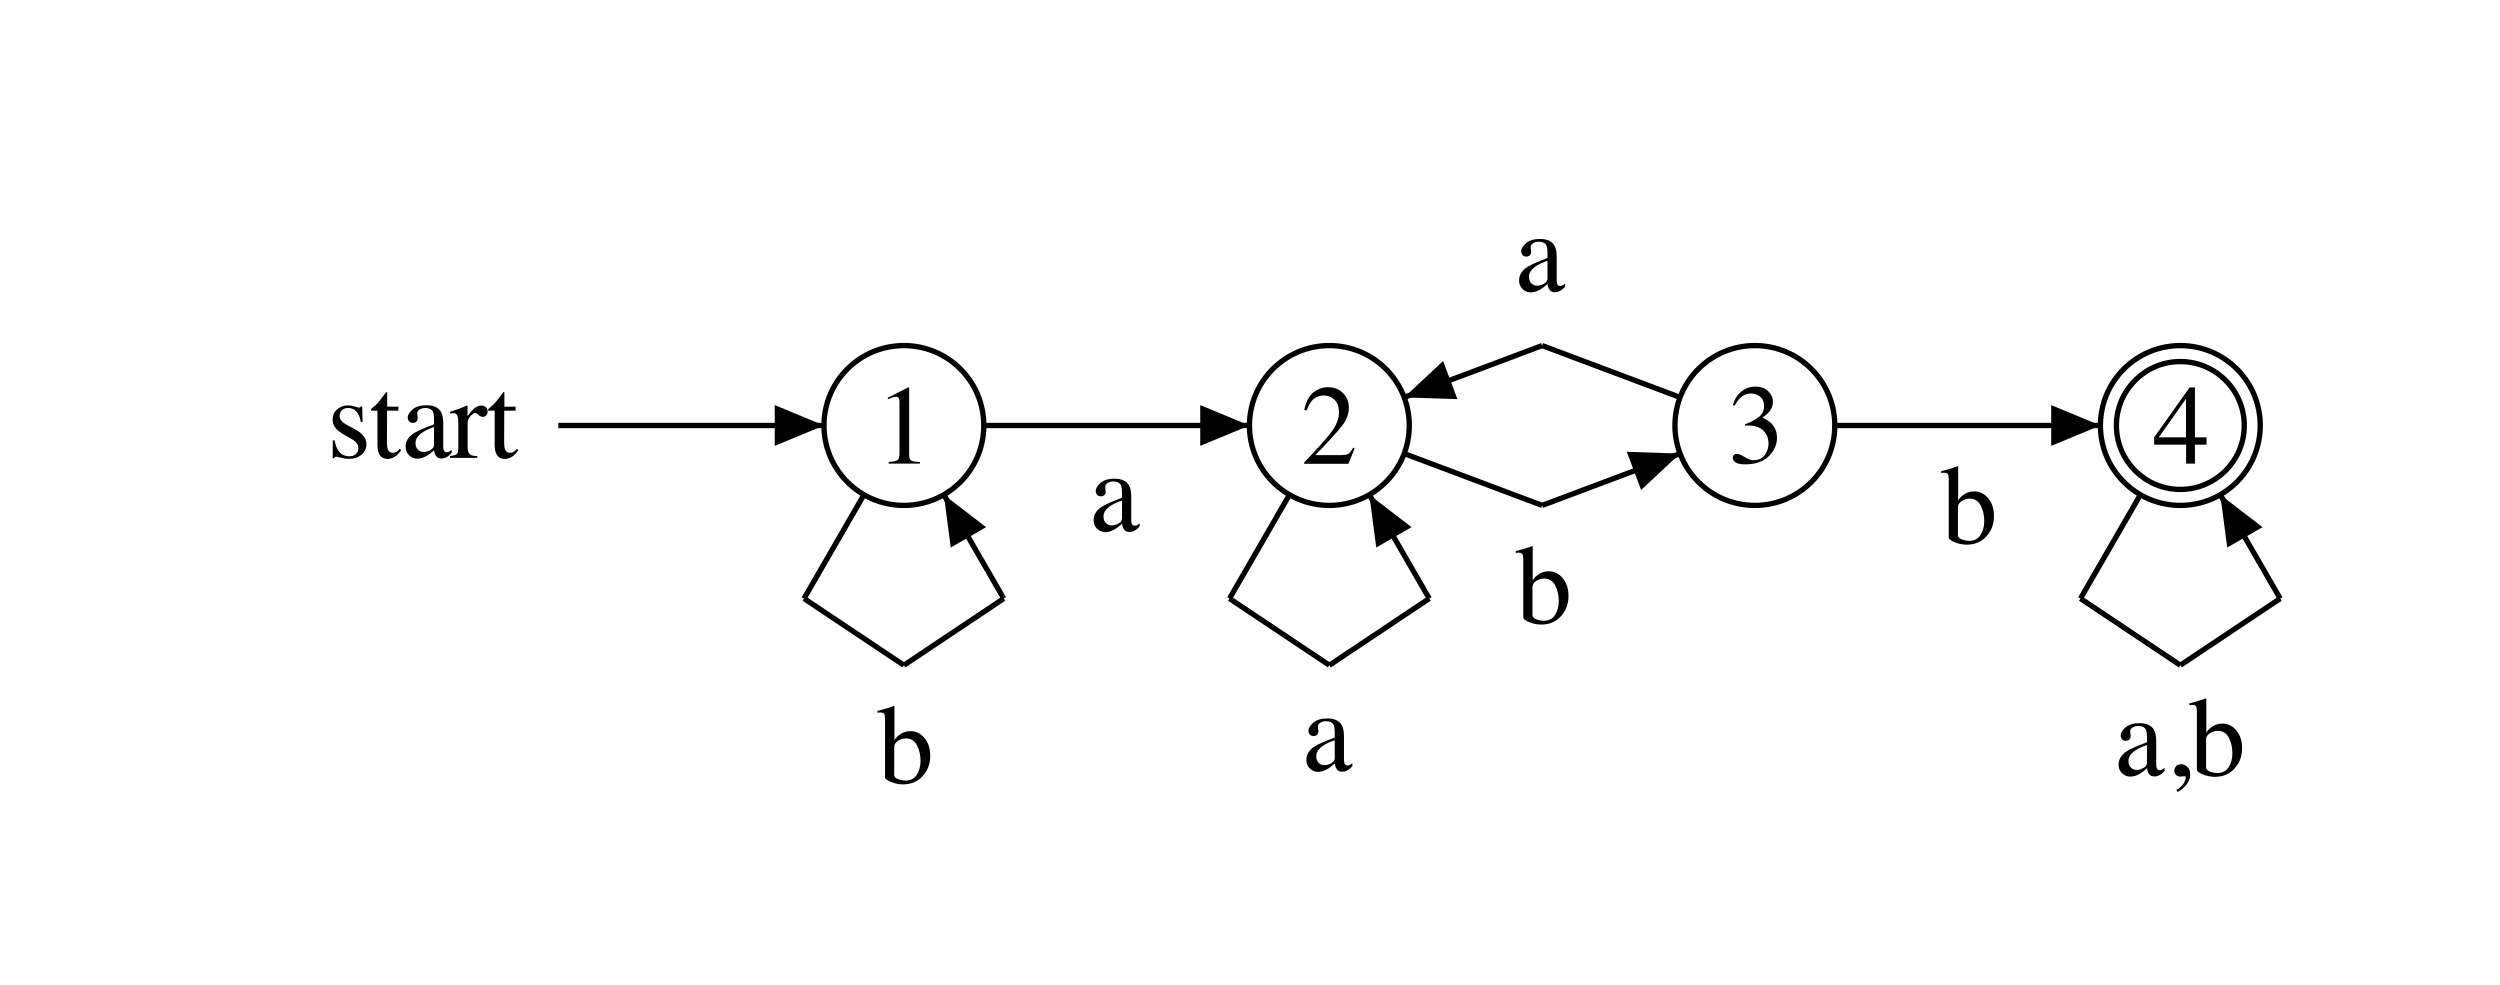
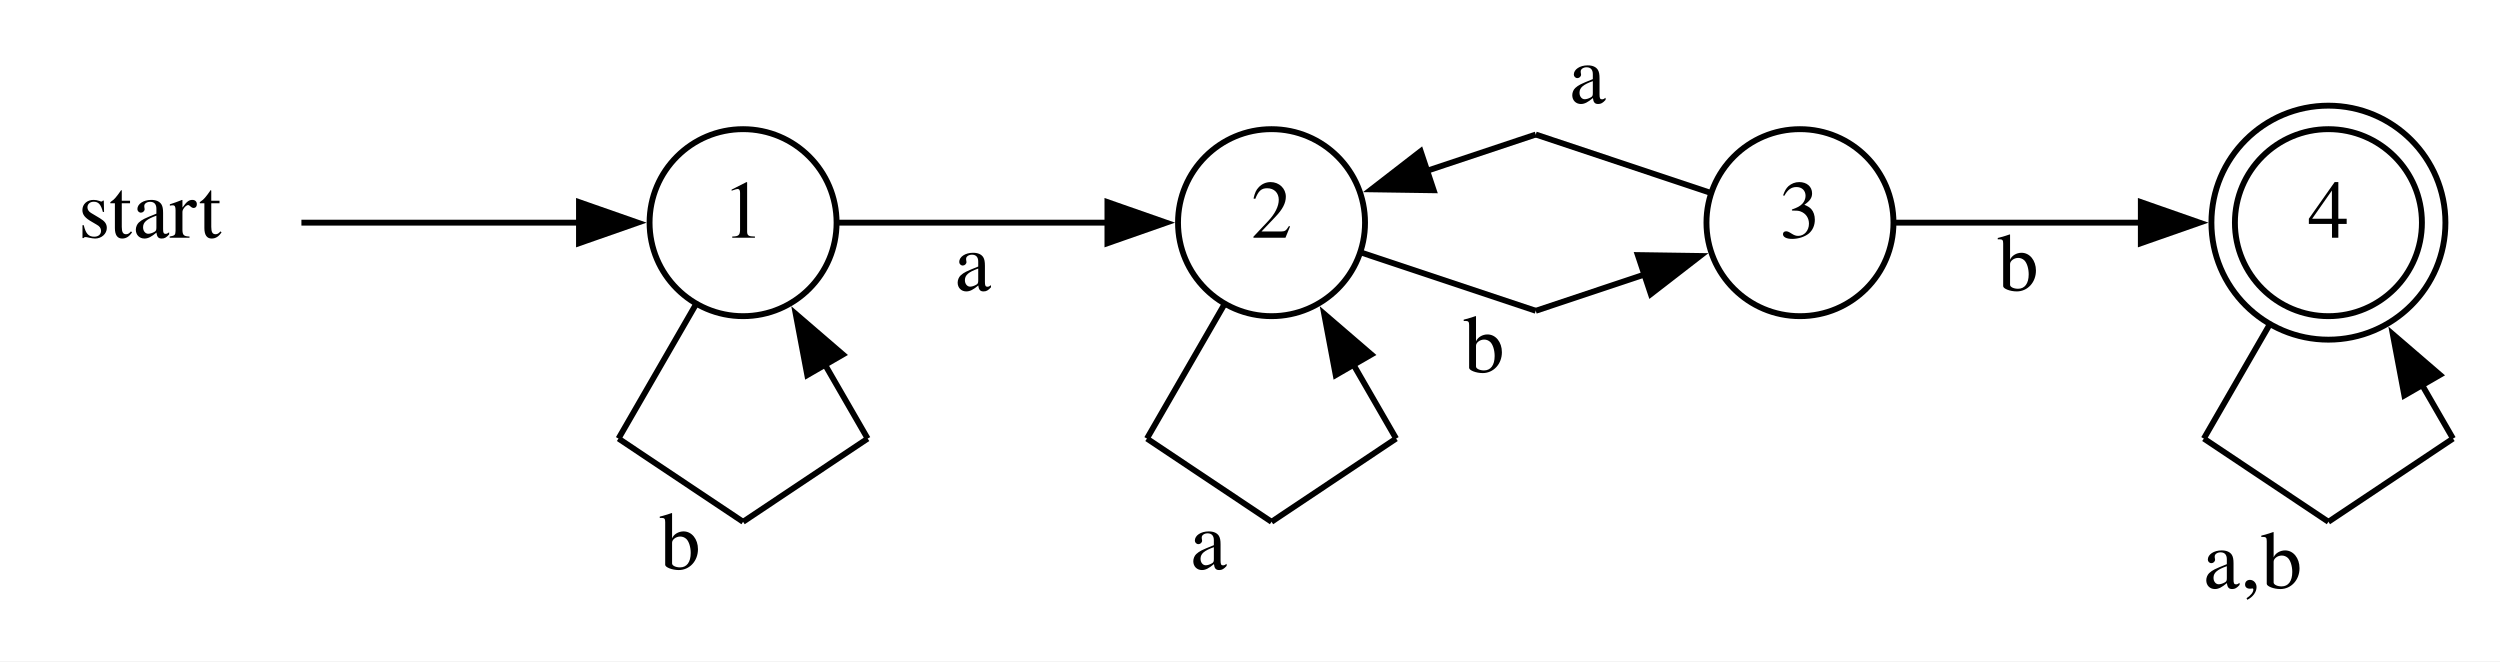
- <svg xmlns="http://www.w3.org/2000/svg" xmlns:xlink="http://www.w3.org/1999/xlink" width="469.259" height="184.865" viewBox="0 0 469.259 184.865">
-   <defs>
-     <g>
-       <g id="glyph-0-0">
-         <path d="M 1.105 -3.281 L 1.449 -3.281 C 1.609 -2.488 1.824 -1.883 2.094 -1.457 C 2.578 -0.68 3.293 -0.293 4.23 -0.293 C 4.75 -0.293 5.16 -0.438 5.465 -0.723 C 5.766 -1.012 5.918 -1.387 5.918 -1.844 C 5.918 -2.137 5.828 -2.418 5.656 -2.688 C 5.484 -2.957 5.176 -3.223 4.738 -3.48 L 3.574 -4.145 C 2.719 -4.605 2.09 -5.066 1.688 -5.531 C 1.285 -5.996 1.082 -6.547 1.082 -7.176 C 1.082 -7.953 1.359 -8.594 1.918 -9.094 C 2.473 -9.594 3.172 -9.844 4.012 -9.844 C 4.379 -9.844 4.781 -9.773 5.223 -9.637 C 5.664 -9.496 5.914 -9.426 5.969 -9.426 C 6.094 -9.426 6.184 -9.445 6.238 -9.48 C 6.293 -9.516 6.344 -9.57 6.387 -9.645 L 6.637 -9.645 L 6.707 -6.738 L 6.387 -6.738 C 6.246 -7.414 6.059 -7.938 5.824 -8.312 C 5.395 -9.008 4.77 -9.355 3.957 -9.355 C 3.473 -9.355 3.09 -9.203 2.812 -8.906 C 2.535 -8.609 2.395 -8.258 2.395 -7.855 C 2.395 -7.215 2.875 -6.645 3.832 -6.145 L 5.207 -5.406 C 6.688 -4.602 7.426 -3.664 7.426 -2.594 C 7.426 -1.773 7.121 -1.105 6.504 -0.582 C 5.891 -0.062 5.086 0.199 4.094 0.199 C 3.676 0.199 3.203 0.129 2.676 -0.012 C 2.148 -0.148 1.836 -0.219 1.738 -0.219 C 1.656 -0.219 1.582 -0.188 1.52 -0.129 C 1.457 -0.07 1.41 0 1.375 0.082 L 1.105 0.082 Z M 1.105 -3.281 " />
-       </g>
-       <g id="glyph-0-1">
-         <path d="M 5.426 -9.605 L 5.426 -8.855 L 3.301 -8.855 L 3.281 -2.855 C 3.281 -2.328 3.328 -1.926 3.418 -1.656 C 3.582 -1.176 3.91 -0.938 4.395 -0.938 C 4.645 -0.938 4.863 -0.996 5.047 -1.113 C 5.23 -1.23 5.441 -1.422 5.676 -1.676 L 5.949 -1.449 L 5.719 -1.137 C 5.359 -0.648 4.977 -0.305 4.574 -0.105 C 4.172 0.098 3.781 0.199 3.406 0.199 C 2.586 0.199 2.031 -0.168 1.738 -0.895 C 1.578 -1.293 1.5 -1.84 1.5 -2.543 L 1.5 -8.855 L 0.363 -8.855 C 0.328 -8.875 0.305 -8.895 0.285 -8.918 C 0.27 -8.938 0.262 -8.965 0.262 -9 C 0.262 -9.07 0.277 -9.125 0.309 -9.16 C 0.34 -9.199 0.438 -9.289 0.605 -9.426 C 1.082 -9.824 1.43 -10.145 1.641 -10.391 C 1.852 -10.637 2.352 -11.289 3.137 -12.344 C 3.227 -12.344 3.281 -12.336 3.297 -12.324 C 3.312 -12.309 3.324 -12.258 3.324 -12.168 L 3.324 -9.605 Z M 5.426 -9.605 " />
-       </g>
-       <g id="glyph-0-2">
-         <path d="M 6.113 -5.77 C 5.316 -5.508 4.656 -5.215 4.137 -4.895 C 3.137 -4.277 2.637 -3.578 2.637 -2.793 C 2.637 -2.16 2.844 -1.695 3.262 -1.395 C 3.531 -1.199 3.832 -1.105 4.168 -1.105 C 4.625 -1.105 5.062 -1.234 5.484 -1.488 C 5.906 -1.746 6.113 -2.074 6.113 -2.469 Z M 0.781 -2.074 C 0.781 -3.082 1.285 -3.922 2.293 -4.594 C 2.93 -5.012 4.203 -5.578 6.113 -6.293 L 6.113 -7.176 C 6.113 -7.887 6.047 -8.379 5.906 -8.656 C 5.672 -9.121 5.18 -9.355 4.438 -9.355 C 4.082 -9.355 3.746 -9.266 3.426 -9.082 C 3.105 -8.895 2.949 -8.641 2.949 -8.312 C 2.949 -8.23 2.965 -8.09 3 -7.891 C 3.035 -7.691 3.051 -7.566 3.051 -7.512 C 3.051 -7.121 2.922 -6.852 2.668 -6.699 C 2.52 -6.609 2.348 -6.562 2.145 -6.562 C 1.832 -6.562 1.594 -6.664 1.426 -6.871 C 1.262 -7.074 1.176 -7.301 1.176 -7.551 C 1.176 -8.039 1.477 -8.547 2.078 -9.078 C 2.68 -9.609 3.559 -9.875 4.719 -9.875 C 6.066 -9.875 6.98 -9.438 7.457 -8.562 C 7.715 -8.082 7.844 -7.387 7.844 -6.469 L 7.844 -2.293 C 7.844 -1.891 7.871 -1.609 7.926 -1.457 C 8.016 -1.188 8.203 -1.051 8.488 -1.051 C 8.648 -1.051 8.781 -1.078 8.887 -1.125 C 8.988 -1.172 9.172 -1.293 9.426 -1.48 L 9.426 -0.938 C 9.203 -0.668 8.965 -0.445 8.707 -0.27 C 8.32 -0.008 7.922 0.125 7.52 0.125 C 7.047 0.125 6.707 -0.027 6.496 -0.332 C 6.285 -0.637 6.168 -1.004 6.145 -1.426 C 5.617 -0.969 5.168 -0.629 4.793 -0.406 C 4.16 -0.031 3.559 0.156 2.988 0.156 C 2.391 0.156 1.875 -0.055 1.438 -0.473 C 1 -0.895 0.781 -1.426 0.781 -2.074 Z M 0.781 -2.074 " />
-       </g>
-       <g id="glyph-0-3">
-         <path d="M 0.094 -0.344 C 0.734 -0.398 1.156 -0.512 1.363 -0.684 C 1.574 -0.852 1.676 -1.215 1.676 -1.77 L 1.676 -6.469 C 1.676 -7.156 1.613 -7.648 1.484 -7.941 C 1.355 -8.238 1.121 -8.387 0.781 -8.387 C 0.711 -8.387 0.621 -8.375 0.504 -8.359 C 0.391 -8.344 0.27 -8.32 0.145 -8.293 L 0.145 -8.637 C 0.543 -8.773 0.949 -8.918 1.363 -9.062 C 1.781 -9.207 2.07 -9.312 2.23 -9.375 C 2.578 -9.508 2.934 -9.656 3.301 -9.824 C 3.352 -9.824 3.379 -9.805 3.391 -9.77 C 3.402 -9.734 3.406 -9.664 3.406 -9.551 L 3.406 -7.844 C 3.852 -8.461 4.281 -8.945 4.691 -9.293 C 5.105 -9.641 5.535 -9.812 5.98 -9.812 C 6.332 -9.812 6.621 -9.707 6.844 -9.496 C 7.066 -9.285 7.176 -9.016 7.176 -8.699 C 7.176 -8.414 7.094 -8.172 6.922 -7.98 C 6.75 -7.785 6.539 -7.688 6.281 -7.688 C 6.016 -7.688 5.75 -7.809 5.484 -8.051 C 5.219 -8.293 5.008 -8.418 4.855 -8.418 C 4.613 -8.418 4.312 -8.219 3.957 -7.828 C 3.605 -7.438 3.426 -7.031 3.426 -6.613 L 3.426 -1.918 C 3.426 -1.32 3.566 -0.906 3.844 -0.672 C 4.121 -0.438 4.582 -0.328 5.23 -0.344 L 5.23 0 L 0.094 0 Z M 0.094 -0.344 " />
-       </g>
-       <g id="glyph-0-4">
-         <path d="M 6.312 -14.312 C 6.34 -14.277 6.355 -14.25 6.359 -14.234 C 6.363 -14.219 6.363 -14.176 6.363 -14.113 L 6.363 -1.574 C 6.363 -1.039 6.508 -0.699 6.793 -0.551 C 7.078 -0.406 7.609 -0.32 8.387 -0.293 L 8.387 0 L 2.512 0 L 2.512 -0.312 C 3.352 -0.355 3.898 -0.469 4.156 -0.656 C 4.414 -0.844 4.543 -1.25 4.543 -1.875 L 4.543 -11.52 C 4.543 -11.855 4.5 -12.109 4.418 -12.281 C 4.332 -12.453 4.152 -12.543 3.875 -12.543 C 3.695 -12.543 3.461 -12.492 3.172 -12.391 C 2.883 -12.289 2.613 -12.184 2.363 -12.074 L 2.363 -12.363 L 6.188 -14.312 Z M 6.312 -14.312 " />
-       </g>
-       <g id="glyph-0-5">
-         <path d="M 0.637 -0.238 C 3.176 -2.879 4.902 -4.816 5.812 -6.051 C 6.723 -7.289 7.176 -8.492 7.176 -9.668 C 7.176 -10.695 6.898 -11.477 6.344 -12.016 C 5.789 -12.555 5.125 -12.824 4.355 -12.824 C 3.402 -12.824 2.633 -12.477 2.043 -11.781 C 1.715 -11.398 1.402 -10.812 1.105 -10.02 L 0.656 -10.113 C 1.004 -11.711 1.594 -12.82 2.422 -13.441 C 3.25 -14.062 4.141 -14.375 5.094 -14.375 C 6.266 -14.375 7.219 -14.004 7.941 -13.266 C 8.668 -12.527 9.031 -11.621 9.031 -10.551 C 9.031 -9.414 8.641 -8.316 7.855 -7.262 C 7.07 -6.207 5.363 -4.328 2.738 -1.625 L 7.52 -1.625 C 8.188 -1.625 8.656 -1.703 8.926 -1.863 C 9.199 -2.023 9.504 -2.414 9.844 -3.031 L 10.113 -2.906 L 8.957 0 L 0.637 0 Z M 0.637 -0.238 " />
-       </g>
-       <g id="glyph-0-6">
-         <path d="M 1.656 -1.812 C 2.039 -1.812 2.543 -1.613 3.172 -1.219 C 3.801 -0.824 4.332 -0.625 4.77 -0.625 C 5.742 -0.625 6.465 -0.953 6.938 -1.609 C 7.41 -2.266 7.645 -2.98 7.645 -3.75 C 7.645 -4.492 7.453 -5.145 7.074 -5.707 C 6.426 -6.66 5.336 -7.137 3.801 -7.137 C 3.711 -7.137 3.625 -7.133 3.543 -7.129 C 3.457 -7.125 3.359 -7.117 3.25 -7.105 L 3.23 -7.375 C 4.34 -7.777 5.215 -8.238 5.855 -8.762 C 6.492 -9.281 6.812 -9.969 6.812 -10.824 C 6.812 -11.582 6.562 -12.156 6.059 -12.551 C 5.555 -12.949 4.98 -13.145 4.332 -13.145 C 3.57 -13.145 2.895 -12.863 2.312 -12.301 C 1.992 -11.996 1.648 -11.523 1.281 -10.887 L 0.957 -10.957 C 1.234 -12.012 1.754 -12.859 2.512 -13.488 C 3.27 -14.121 4.141 -14.438 5.137 -14.438 C 6.199 -14.438 7.02 -14.145 7.598 -13.562 C 8.18 -12.98 8.469 -12.305 8.469 -11.543 C 8.469 -10.867 8.23 -10.25 7.75 -9.688 C 7.48 -9.367 7.059 -9.012 6.488 -8.613 C 7.156 -8.328 7.691 -7.996 8.094 -7.613 C 8.852 -6.887 9.23 -5.961 9.23 -4.844 C 9.23 -3.523 8.711 -2.359 7.672 -1.355 C 6.633 -0.348 5.156 0.156 3.238 0.156 C 2.387 0.156 1.785 0.031 1.441 -0.223 C 1.098 -0.477 0.926 -0.75 0.926 -1.043 C 0.926 -1.223 0.984 -1.395 1.098 -1.562 C 1.215 -1.73 1.398 -1.812 1.656 -1.812 Z M 1.656 -1.812 " />
-       </g>
-       <g id="glyph-0-7">
-         <path d="M 6.219 -12.168 L 1.105 -4.938 L 6.219 -4.938 Z M 6.906 -14.312 L 7.895 -14.312 L 7.895 -4.938 L 10.074 -4.938 L 10.074 -3.551 L 7.895 -3.551 L 7.895 0 L 6.238 0 L 6.238 -3.551 L 0.238 -3.551 L 0.238 -4.938 Z M 6.906 -14.312 " />
-       </g>
-       <g id="glyph-0-8">
-         <path d="M 0.074 -13.25 L 0.074 -13.605 C 0.863 -13.785 1.578 -13.984 2.207 -14.207 C 2.84 -14.43 3.18 -14.543 3.23 -14.543 C 3.242 -14.5 3.25 -14.457 3.25 -14.418 L 3.25 -8.074 C 3.43 -8.406 3.703 -8.723 4.062 -9.02 C 4.703 -9.543 5.438 -9.801 6.27 -9.801 C 7.293 -9.801 8.164 -9.371 8.887 -8.512 C 9.609 -7.648 9.969 -6.531 9.969 -5.156 C 9.969 -3.684 9.5 -2.422 8.562 -1.375 C 7.625 -0.328 6.391 0.199 4.863 0.199 C 4.094 0.199 3.336 0.047 2.594 -0.262 C 1.852 -0.566 1.48 -0.871 1.48 -1.176 L 1.48 -12.188 C 1.48 -12.59 1.422 -12.875 1.312 -13.047 C 1.203 -13.219 0.945 -13.301 0.543 -13.301 Z M 3.207 -1.52 C 3.27 -1.16 3.543 -0.902 4.02 -0.746 C 4.5 -0.59 4.922 -0.512 5.281 -0.512 C 6.254 -0.512 6.973 -0.875 7.441 -1.605 C 7.91 -2.332 8.145 -3.215 8.145 -4.25 C 8.145 -5.285 7.926 -6.242 7.488 -7.121 C 7.051 -8 6.344 -8.438 5.363 -8.438 C 4.871 -8.438 4.391 -8.285 3.918 -7.984 C 3.445 -7.684 3.207 -7.297 3.207 -6.832 Z M 3.207 -1.52 " />
-       </g>
-       <g id="glyph-0-9">
-         <path d="M 5.23 -0.219 C 5.23 0.484 4.977 1.137 4.469 1.738 C 3.961 2.344 3.418 2.777 2.832 3.043 L 2.637 2.625 C 3.301 2.25 3.762 1.844 4.016 1.406 C 4.27 0.969 4.395 0.605 4.395 0.312 C 4.395 0.215 4.363 0.152 4.301 0.125 C 4.238 0.098 4.172 0.082 4.105 0.082 L 3.406 0.156 C 3.113 0.156 2.848 0.062 2.605 -0.129 C 2.363 -0.32 2.238 -0.598 2.238 -0.957 C 2.238 -1.234 2.34 -1.508 2.543 -1.77 C 2.742 -2.035 3.074 -2.168 3.531 -2.168 C 3.969 -2.168 4.359 -1.996 4.707 -1.652 C 5.055 -1.309 5.23 -0.828 5.23 -0.219 Z M 5.23 -0.219 " />
-       </g>
+ <svg xmlns="http://www.w3.org/2000/svg" width="425.497" height="112.552" viewBox="0 0 425.497 112.552">
+   <g id="graph0" class="graph" transform="translate(25.5,37.89664) scale(1.0)">
+     <rect x="-25.5" y="-37.897" width="425.497" height="112.552" fill="white" />
+     <g class="node" id="node0">
+       <text x="0" y="0" text-anchor="middle" dominant-baseline="central" font-family="Times,serif" font-size="14">start</text>
    </g>
-   </defs>
-   <path fill-rule="nonzero" fill="rgb(100%, 100%, 100%)" fill-opacity="1" d="M 0 0 L 469.258 0 L 469.258 184.867 L 0 184.867 Z M 0 0 " />
-   <g fill="rgb(0%, 0%, 0%)" fill-opacity="1">
-     <use xlink:href="#glyph-0-0" x="61.352" y="85.938" />
-     <use xlink:href="#glyph-0-1" x="69.352" y="85.938" />
-     <use xlink:href="#glyph-0-2" x="75.352" y="85.938" />
-     <use xlink:href="#glyph-0-3" x="84.352" y="85.938" />
-     <use xlink:href="#glyph-0-1" x="91.352" y="85.938" />
-   </g>
-   <path fill="none" stroke-width="1" stroke-linecap="butt" stroke-linejoin="miter" stroke="rgb(0%, 0%, 0%)" stroke-opacity="1" stroke-miterlimit="10" d="M 184.664 79.867 C 184.664 88.148 177.949 94.863 169.664 94.867 C 161.379 94.867 154.664 88.148 154.664 79.867 C 154.664 71.582 161.379 64.867 169.664 64.867 C 177.949 64.863 184.664 71.582 184.664 79.863 " />
-   <g fill="rgb(0%, 0%, 0%)" fill-opacity="1">
-     <use xlink:href="#glyph-0-4" x="164.289" y="87.023" />
-   </g>
-   <path fill="none" stroke-width="1" stroke-linecap="butt" stroke-linejoin="miter" stroke="rgb(0%, 0%, 0%)" stroke-opacity="1" stroke-miterlimit="10" d="M 264.527 79.867 C 264.527 88.148 257.812 94.863 249.527 94.867 C 241.242 94.867 234.527 88.148 234.527 79.867 C 234.527 71.582 241.242 64.867 249.527 64.867 C 257.812 64.863 264.527 71.582 264.527 79.863 " />
-   <g fill="rgb(0%, 0%, 0%)" fill-opacity="1">
-     <use xlink:href="#glyph-0-5" x="244.152" y="87.055" />
-   </g>
-   <path fill="none" stroke-width="1" stroke-linecap="butt" stroke-linejoin="miter" stroke="rgb(0%, 0%, 0%)" stroke-opacity="1" stroke-miterlimit="10" d="M 344.395 79.867 C 344.395 88.148 337.68 94.863 329.395 94.867 C 321.109 94.867 314.395 88.148 314.395 79.867 C 314.395 71.582 321.109 64.867 329.395 64.867 C 337.68 64.863 344.395 71.582 344.395 79.863 " />
-   <g fill="rgb(0%, 0%, 0%)" fill-opacity="1">
-     <use xlink:href="#glyph-0-6" x="324.316" y="87.008" />
-   </g>
-   <path fill="none" stroke-width="1" stroke-linecap="butt" stroke-linejoin="miter" stroke="rgb(0%, 0%, 0%)" stroke-opacity="1" stroke-miterlimit="10" d="M 424.258 79.867 C 424.258 88.148 417.543 94.863 409.258 94.867 C 400.973 94.867 394.258 88.148 394.258 79.867 C 394.258 71.582 400.973 64.867 409.258 64.867 C 417.543 64.863 424.258 71.582 424.258 79.863 " />
-   <path fill="none" stroke-width="1" stroke-linecap="butt" stroke-linejoin="miter" stroke="rgb(0%, 0%, 0%)" stroke-opacity="1" stroke-miterlimit="10" d="M 421.258 79.867 C 421.258 86.492 415.887 91.863 409.258 91.867 C 402.633 91.867 397.258 86.492 397.258 79.867 C 397.258 73.238 402.633 67.867 409.258 67.867 C 415.887 67.863 421.258 73.238 421.258 79.863 " />
-   <g fill="rgb(0%, 0%, 0%)" fill-opacity="1">
-     <use xlink:href="#glyph-0-7" x="404.102" y="87.023" />
-   </g>
-   <path fill="none" stroke-width="1" stroke-linecap="butt" stroke-linejoin="miter" stroke="rgb(0%, 0%, 0%)" stroke-opacity="1" stroke-miterlimit="10" d="M 104.797 79.867 L 154.664 79.867 " />
-   <path fill-rule="nonzero" fill="rgb(0%, 0%, 0%)" fill-opacity="1" d="M 154.664 79.867 L 145.426 83.691 L 145.426 76.039 L 154.664 79.867 " />
-   <path fill="none" stroke-width="1" stroke-linecap="butt" stroke-linejoin="miter" stroke="rgb(0%, 0%, 0%)" stroke-opacity="1" stroke-miterlimit="10" d="M 184.664 79.867 L 234.527 79.867 " />
-   <path fill-rule="nonzero" fill="rgb(0%, 0%, 0%)" fill-opacity="1" d="M 234.527 79.867 L 225.289 83.691 L 225.289 76.039 L 234.527 79.867 " />
-   <g fill="rgb(0%, 0%, 0%)" fill-opacity="1">
-     <use xlink:href="#glyph-0-2" x="204.492" y="99.727" />
-   </g>
-   <path fill="none" stroke-width="1" stroke-linecap="butt" stroke-linejoin="miter" stroke="rgb(0%, 0%, 0%)" stroke-opacity="1" stroke-miterlimit="10" d="M 263.57 85.141 L 289.461 94.867 " />
-   <path fill="none" stroke-width="1" stroke-linecap="butt" stroke-linejoin="miter" stroke="rgb(0%, 0%, 0%)" stroke-opacity="1" stroke-miterlimit="10" d="M 289.461 94.867 L 315.352 85.141 " />
-   <path fill-rule="nonzero" fill="rgb(0%, 0%, 0%)" fill-opacity="1" d="M 315.352 85.141 L 308.047 91.973 L 305.355 84.805 L 315.352 85.141 " />
-   <g fill="rgb(0%, 0%, 0%)" fill-opacity="1">
-     <use xlink:href="#glyph-0-8" x="284.441" y="117.035" />
-   </g>
-   <path fill="none" stroke-width="1" stroke-linecap="butt" stroke-linejoin="miter" stroke="rgb(0%, 0%, 0%)" stroke-opacity="1" stroke-miterlimit="10" d="M 315.352 74.59 L 289.461 64.867 " />
-   <path fill="none" stroke-width="1" stroke-linecap="butt" stroke-linejoin="miter" stroke="rgb(0%, 0%, 0%)" stroke-opacity="1" stroke-miterlimit="10" d="M 289.461 64.867 L 263.57 74.59 " />
-   <path fill-rule="nonzero" fill="rgb(0%, 0%, 0%)" fill-opacity="1" d="M 263.57 74.59 L 270.875 67.758 L 273.566 74.926 L 263.57 74.59 " />
-   <g fill="rgb(0%, 0%, 0%)" fill-opacity="1">
-     <use xlink:href="#glyph-0-2" x="284.355" y="54.727" />
-   </g>
-   <path fill="none" stroke-width="1" stroke-linecap="butt" stroke-linejoin="miter" stroke="rgb(0%, 0%, 0%)" stroke-opacity="1" stroke-miterlimit="10" d="M 344.395 79.867 L 394.258 79.867 " />
-   <path fill-rule="nonzero" fill="rgb(0%, 0%, 0%)" fill-opacity="1" d="M 394.258 79.867 L 385.02 83.691 L 385.02 76.039 L 394.258 79.867 " />
-   <g fill="rgb(0%, 0%, 0%)" fill-opacity="1">
-     <use xlink:href="#glyph-0-8" x="364.305" y="102.035" />
-   </g>
-   <path fill="none" stroke-width="1" stroke-linecap="butt" stroke-linejoin="miter" stroke="rgb(0%, 0%, 0%)" stroke-opacity="1" stroke-miterlimit="10" d="M 162.168 92.859 L 150.922 112.348 " />
-   <path fill="none" stroke-width="1" stroke-linecap="butt" stroke-linejoin="miter" stroke="rgb(0%, 0%, 0%)" stroke-opacity="1" stroke-miterlimit="10" d="M 150.922 112.348 L 169.664 124.867 " />
-   <path fill="none" stroke-width="1" stroke-linecap="butt" stroke-linejoin="miter" stroke="rgb(0%, 0%, 0%)" stroke-opacity="1" stroke-miterlimit="10" d="M 169.664 124.867 L 188.406 112.348 " />
-   <path fill="none" stroke-width="1" stroke-linecap="butt" stroke-linejoin="miter" stroke="rgb(0%, 0%, 0%)" stroke-opacity="1" stroke-miterlimit="10" d="M 188.406 112.348 L 177.16 92.859 " />
-   <path fill-rule="nonzero" fill="rgb(0%, 0%, 0%)" fill-opacity="1" d="M 177.16 92.859 L 185.09 98.949 L 178.461 102.773 L 177.16 92.859 " />
-   <g fill="rgb(0%, 0%, 0%)" fill-opacity="1">
-     <use xlink:href="#glyph-0-8" x="164.641" y="147.035" />
-   </g>
-   <path fill="none" stroke-width="1" stroke-linecap="butt" stroke-linejoin="miter" stroke="rgb(0%, 0%, 0%)" stroke-opacity="1" stroke-miterlimit="10" d="M 242.031 92.859 L 230.785 112.348 " />
-   <path fill="none" stroke-width="1" stroke-linecap="butt" stroke-linejoin="miter" stroke="rgb(0%, 0%, 0%)" stroke-opacity="1" stroke-miterlimit="10" d="M 230.785 112.348 L 249.527 124.867 " />
-   <path fill="none" stroke-width="1" stroke-linecap="butt" stroke-linejoin="miter" stroke="rgb(0%, 0%, 0%)" stroke-opacity="1" stroke-miterlimit="10" d="M 249.527 124.867 L 268.27 112.348 " />
-   <path fill="none" stroke-width="1" stroke-linecap="butt" stroke-linejoin="miter" stroke="rgb(0%, 0%, 0%)" stroke-opacity="1" stroke-miterlimit="10" d="M 268.27 112.348 L 257.023 92.859 " />
-   <path fill-rule="nonzero" fill="rgb(0%, 0%, 0%)" fill-opacity="1" d="M 257.023 92.859 L 264.957 98.949 L 258.328 102.773 L 257.023 92.859 " />
-   <g fill="rgb(0%, 0%, 0%)" fill-opacity="1">
-     <use xlink:href="#glyph-0-2" x="244.426" y="144.727" />
-   </g>
-   <path fill="none" stroke-width="1" stroke-linecap="butt" stroke-linejoin="miter" stroke="rgb(0%, 0%, 0%)" stroke-opacity="1" stroke-miterlimit="10" d="M 401.762 92.859 L 390.516 112.348 " />
-   <path fill="none" stroke-width="1" stroke-linecap="butt" stroke-linejoin="miter" stroke="rgb(0%, 0%, 0%)" stroke-opacity="1" stroke-miterlimit="10" d="M 390.516 112.348 L 409.258 124.867 " />
-   <path fill="none" stroke-width="1" stroke-linecap="butt" stroke-linejoin="miter" stroke="rgb(0%, 0%, 0%)" stroke-opacity="1" stroke-miterlimit="10" d="M 409.258 124.867 L 428 112.348 " />
-   <path fill="none" stroke-width="1" stroke-linecap="butt" stroke-linejoin="miter" stroke="rgb(0%, 0%, 0%)" stroke-opacity="1" stroke-miterlimit="10" d="M 428 112.348 L 416.754 92.859 " />
-   <path fill-rule="nonzero" fill="rgb(0%, 0%, 0%)" fill-opacity="1" d="M 416.754 92.859 L 424.688 98.949 L 418.059 102.773 L 416.754 92.859 " />
-   <g fill="rgb(0%, 0%, 0%)" fill-opacity="1">
-     <use xlink:href="#glyph-0-2" x="396.883" y="145.617" />
-     <use xlink:href="#glyph-0-9" x="405.883" y="145.617" />
-     <use xlink:href="#glyph-0-8" x="410.883" y="145.617" />
+     <g class="node" id="node1">
+       <circle cx="100.971" cy="0" r="15.914" fill="none" stroke="black" />
+       <text x="100.971" y="0" text-anchor="middle" dominant-baseline="central" font-family="Times,serif" font-size="14">1</text>
+     </g>
+     <g class="node" id="node2">
+       <circle cx="190.912" cy="0" r="15.914" fill="none" stroke="black" />
+       <text x="190.912" y="0" text-anchor="middle" dominant-baseline="central" font-family="Times,serif" font-size="14">2</text>
+     </g>
+     <g class="node" id="node3">
+       <circle cx="280.853" cy="0" r="15.914" fill="none" stroke="black" />
+       <text x="280.853" y="0" text-anchor="middle" dominant-baseline="central" font-family="Times,serif" font-size="14">3</text>
+     </g>
+     <g class="node" id="node4">
+       <circle cx="370.794" cy="0" r="15.914" fill="none" stroke="black" />
+       <circle cx="370.794" cy="0" r="19.914" fill="none" stroke="black" />
+       <text x="370.794" y="0" text-anchor="middle" dominant-baseline="central" font-family="Times,serif" font-size="14">4</text>
+     </g>
+     <g class="edge" id="edge1">
+       <line x1="25.8" y1="0" x2="73.043" y2="3.420117010318903e-15" stroke="black" />
+       <polygon points="83.043,2.19547021117155e-15 73.043,3.5 73.043,-3.5 83.043,2.19547021117155e-15" fill="black" stroke="black" />
+     </g>
+     <g class="edge" id="edge2">
+       <line x1="117.184" y1="0" x2="162.984" y2="3.420117010318903e-15" stroke="black" />
+       <polygon points="172.984,2.19547021117155e-15 162.984,3.5 162.984,-3.5 172.984,2.19547021117155e-15" fill="black" stroke="black" />
+       <text x="140.084" y="9" text-anchor="middle" dominant-baseline="central" font-family="Times,serif" font-size="14">a</text>
+     </g>
+     <g class="edge" id="edge3">
+       <line x1="206.292" y1="5.13" x2="235.882" y2="15" stroke="black" />
+       <line x1="235.882" y1="15" x2="254.36" y2="8.837" stroke="black" />
+       <polygon points="263.847,5.672 255.468,12.157 253.253,5.516 263.847,5.672" fill="black" stroke="black" />
+       <text x="227.074" y="22.897" text-anchor="middle" dominant-baseline="central" font-family="Times,serif" font-size="14">b</text>
+     </g>
+     <g class="edge" id="edge4">
+       <line x1="265.472" y1="-5.13" x2="235.882" y2="-15" stroke="black" />
+       <line x1="235.882" y1="-15" x2="217.404" y2="-8.837" stroke="black" />
+       <polygon points="207.918,-5.672 216.297,-12.157 218.512,-5.516 207.918,-5.672" fill="black" stroke="black" />
+       <text x="244.69" y="-22.897" text-anchor="middle" dominant-baseline="central" font-family="Times,serif" font-size="14">a</text>
+     </g>
+     <g class="edge" id="edge5">
+       <line x1="297.067" y1="0" x2="338.867" y2="3.9099757299778445e-15" stroke="black" />
+       <polygon points="348.867,2.6853289308304915e-15 338.867,3.5 338.867,-3.5 348.867,2.6853289308304915e-15" fill="black" stroke="black" />
+       <text x="317.967" y="9" text-anchor="middle" dominant-baseline="central" font-family="Times,serif" font-size="14">b</text>
+     </g>
+     <g class="edge" id="edge6">
+       <line x1="92.867" y1="14.044" x2="79.767" y2="36.748" stroke="black" />
+       <line x1="79.767" y1="36.748" x2="100.971" y2="50.912" stroke="black" />
+       <line x1="100.971" y1="50.912" x2="122.174" y2="36.748" stroke="black" />
+       <line x1="122.174" y1="36.748" x2="114.928" y2="24.19" stroke="black" />
+       <polygon points="109.93,15.528 117.959,22.44 111.896,25.939 109.93,15.528" fill="black" stroke="black" />
+       <text x="90.246" y="56.422" text-anchor="middle" dominant-baseline="central" font-family="Times,serif" font-size="14">b</text>
+     </g>
+     <g class="edge" id="edge7">
+       <line x1="182.809" y1="14.044" x2="169.708" y2="36.748" stroke="black" />
+       <line x1="169.708" y1="36.748" x2="190.912" y2="50.912" stroke="black" />
+       <line x1="190.912" y1="50.912" x2="212.115" y2="36.748" stroke="black" />
+       <line x1="212.115" y1="36.748" x2="204.869" y2="24.19" stroke="black" />
+       <polygon points="199.871,15.528 207.901,22.44 201.837,25.939 199.871,15.528" fill="black" stroke="black" />
+       <text x="180.188" y="56.422" text-anchor="middle" dominant-baseline="central" font-family="Times,serif" font-size="14">a</text>
+     </g>
+     <g class="edge" id="edge8">
+       <line x1="360.692" y1="17.508" x2="349.59" y2="36.748" stroke="black" />
+       <line x1="349.59" y1="36.748" x2="370.794" y2="50.912" stroke="black" />
+       <line x1="370.794" y1="50.912" x2="391.997" y2="36.748" stroke="black" />
+       <line x1="391.997" y1="36.748" x2="386.75" y2="27.654" stroke="black" />
+       <polygon points="381.753,18.993 389.782,25.905 383.719,29.403 381.753,18.993" fill="black" stroke="black" />
+       <text x="357.91" y="59.655" text-anchor="middle" dominant-baseline="central" font-family="Times,serif" font-size="14">a,b</text>
+     </g>
  </g>
</svg>
